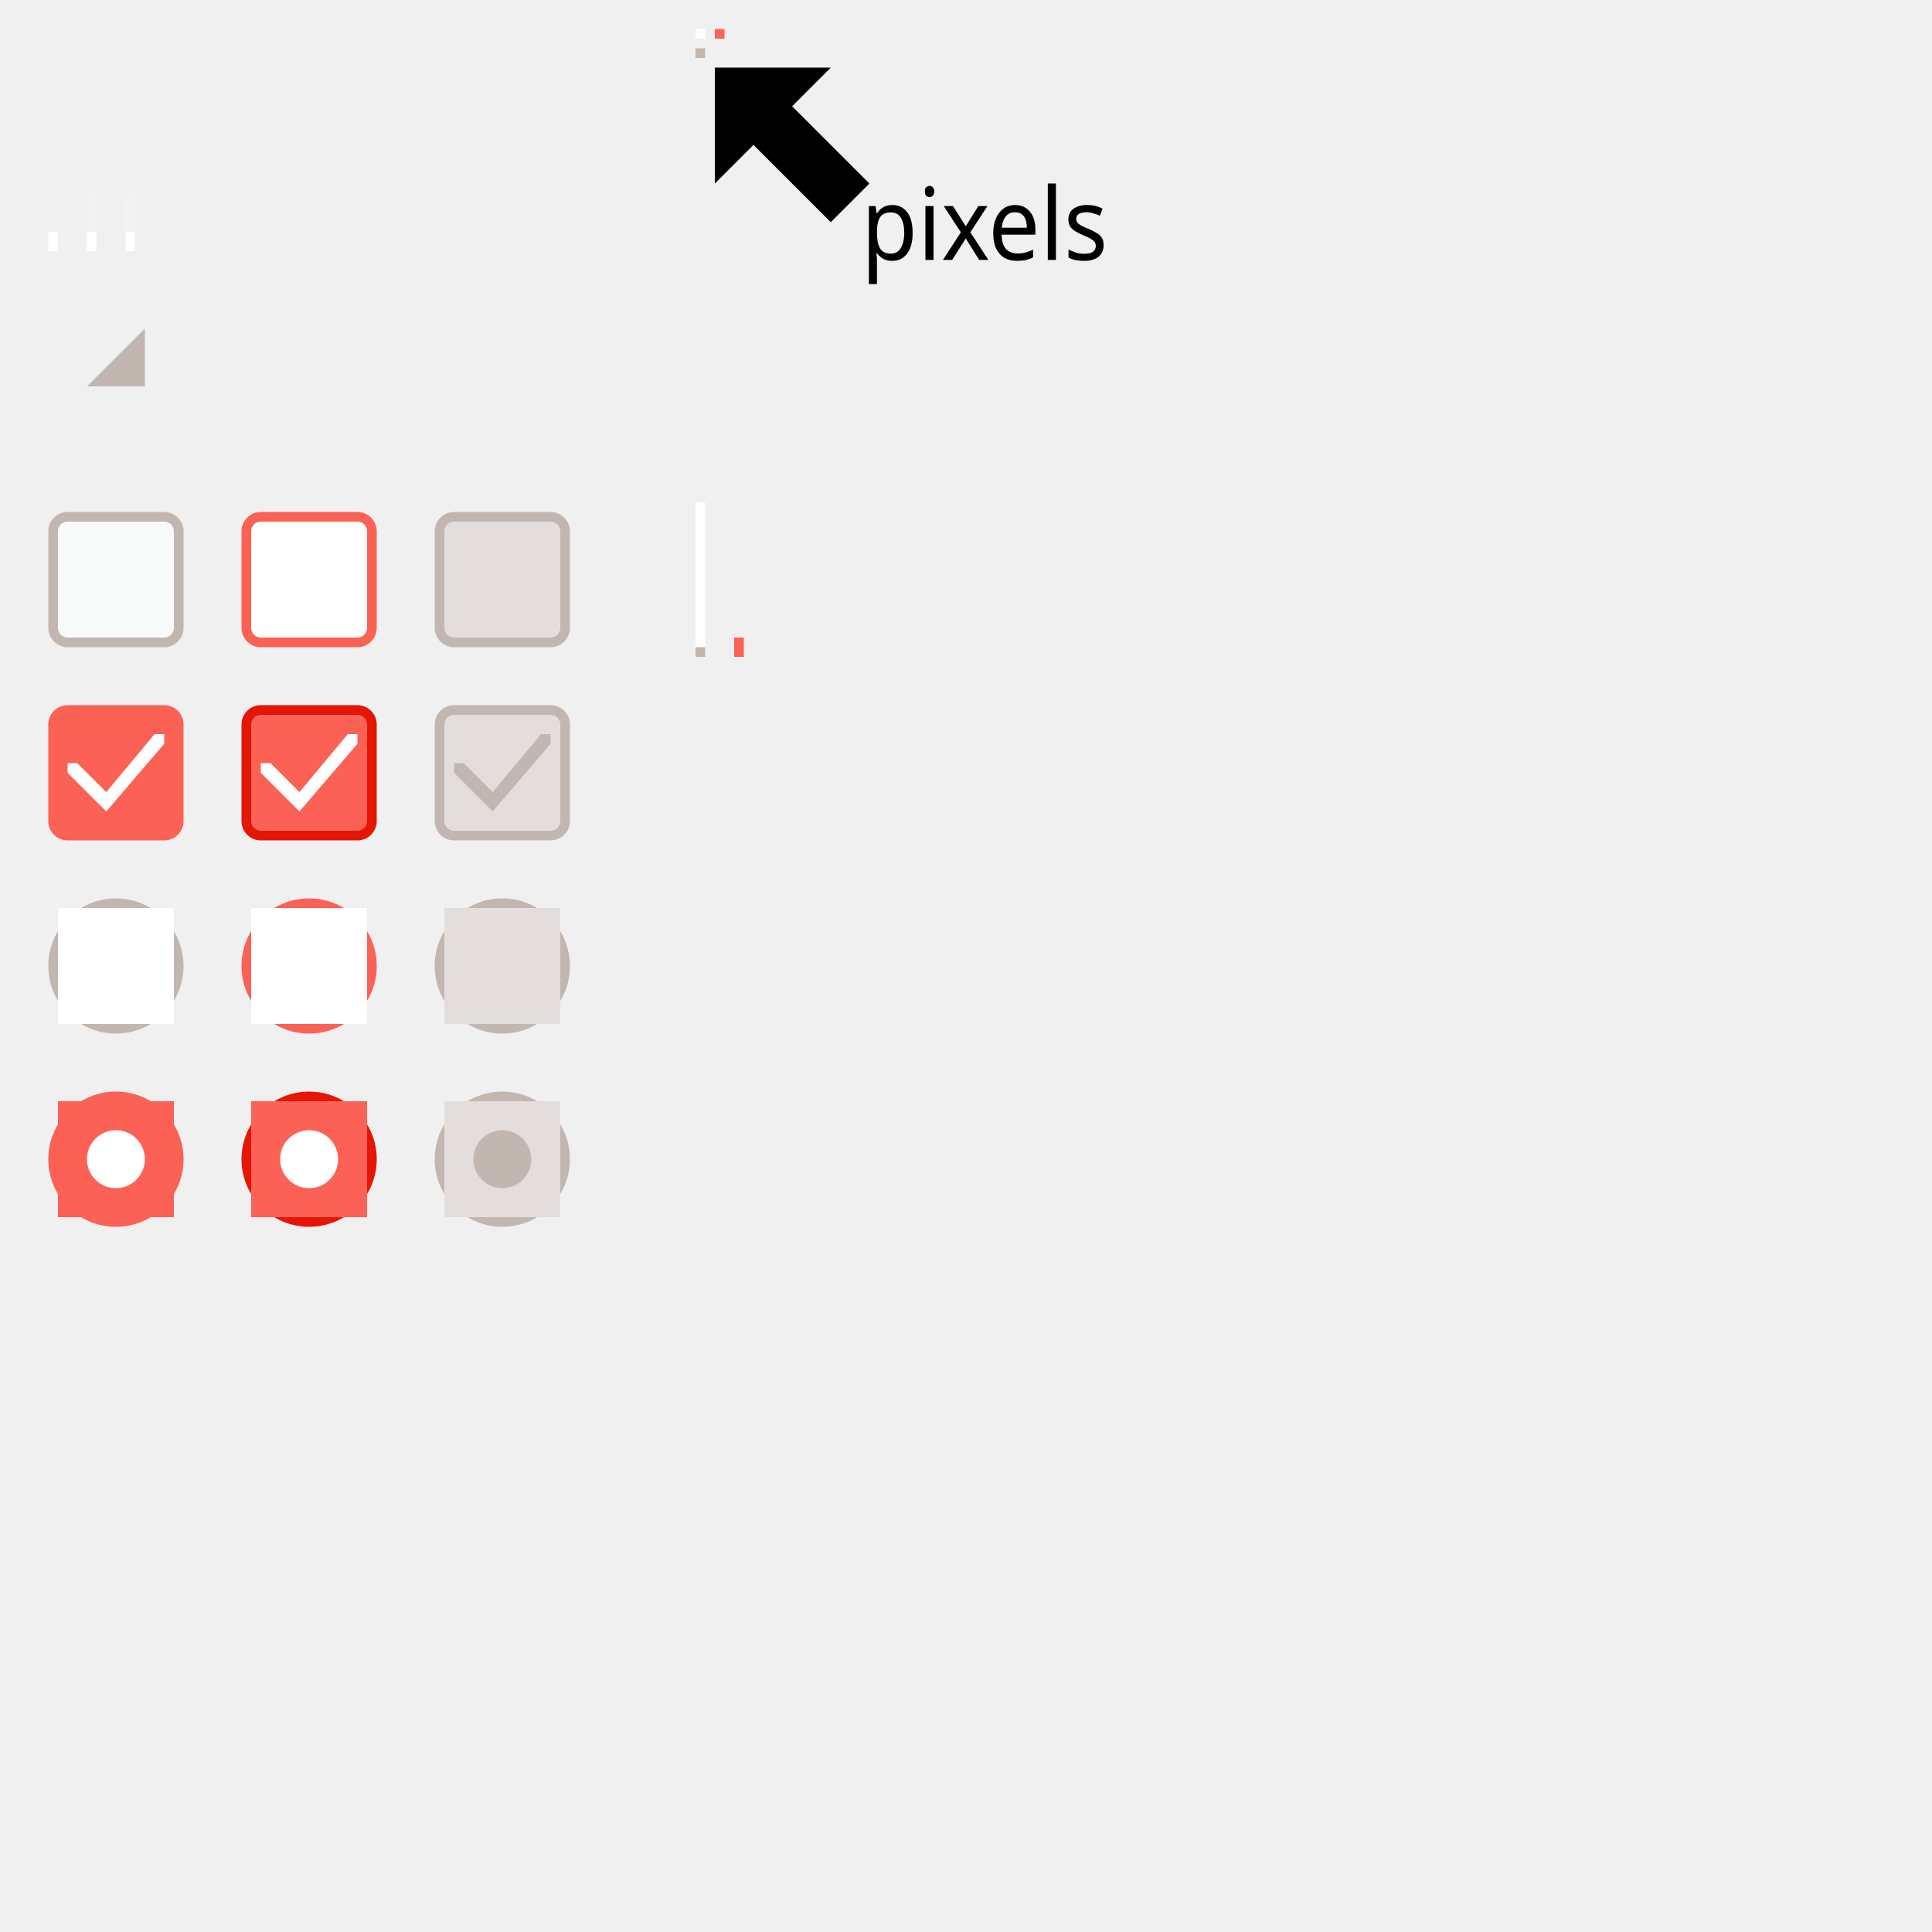
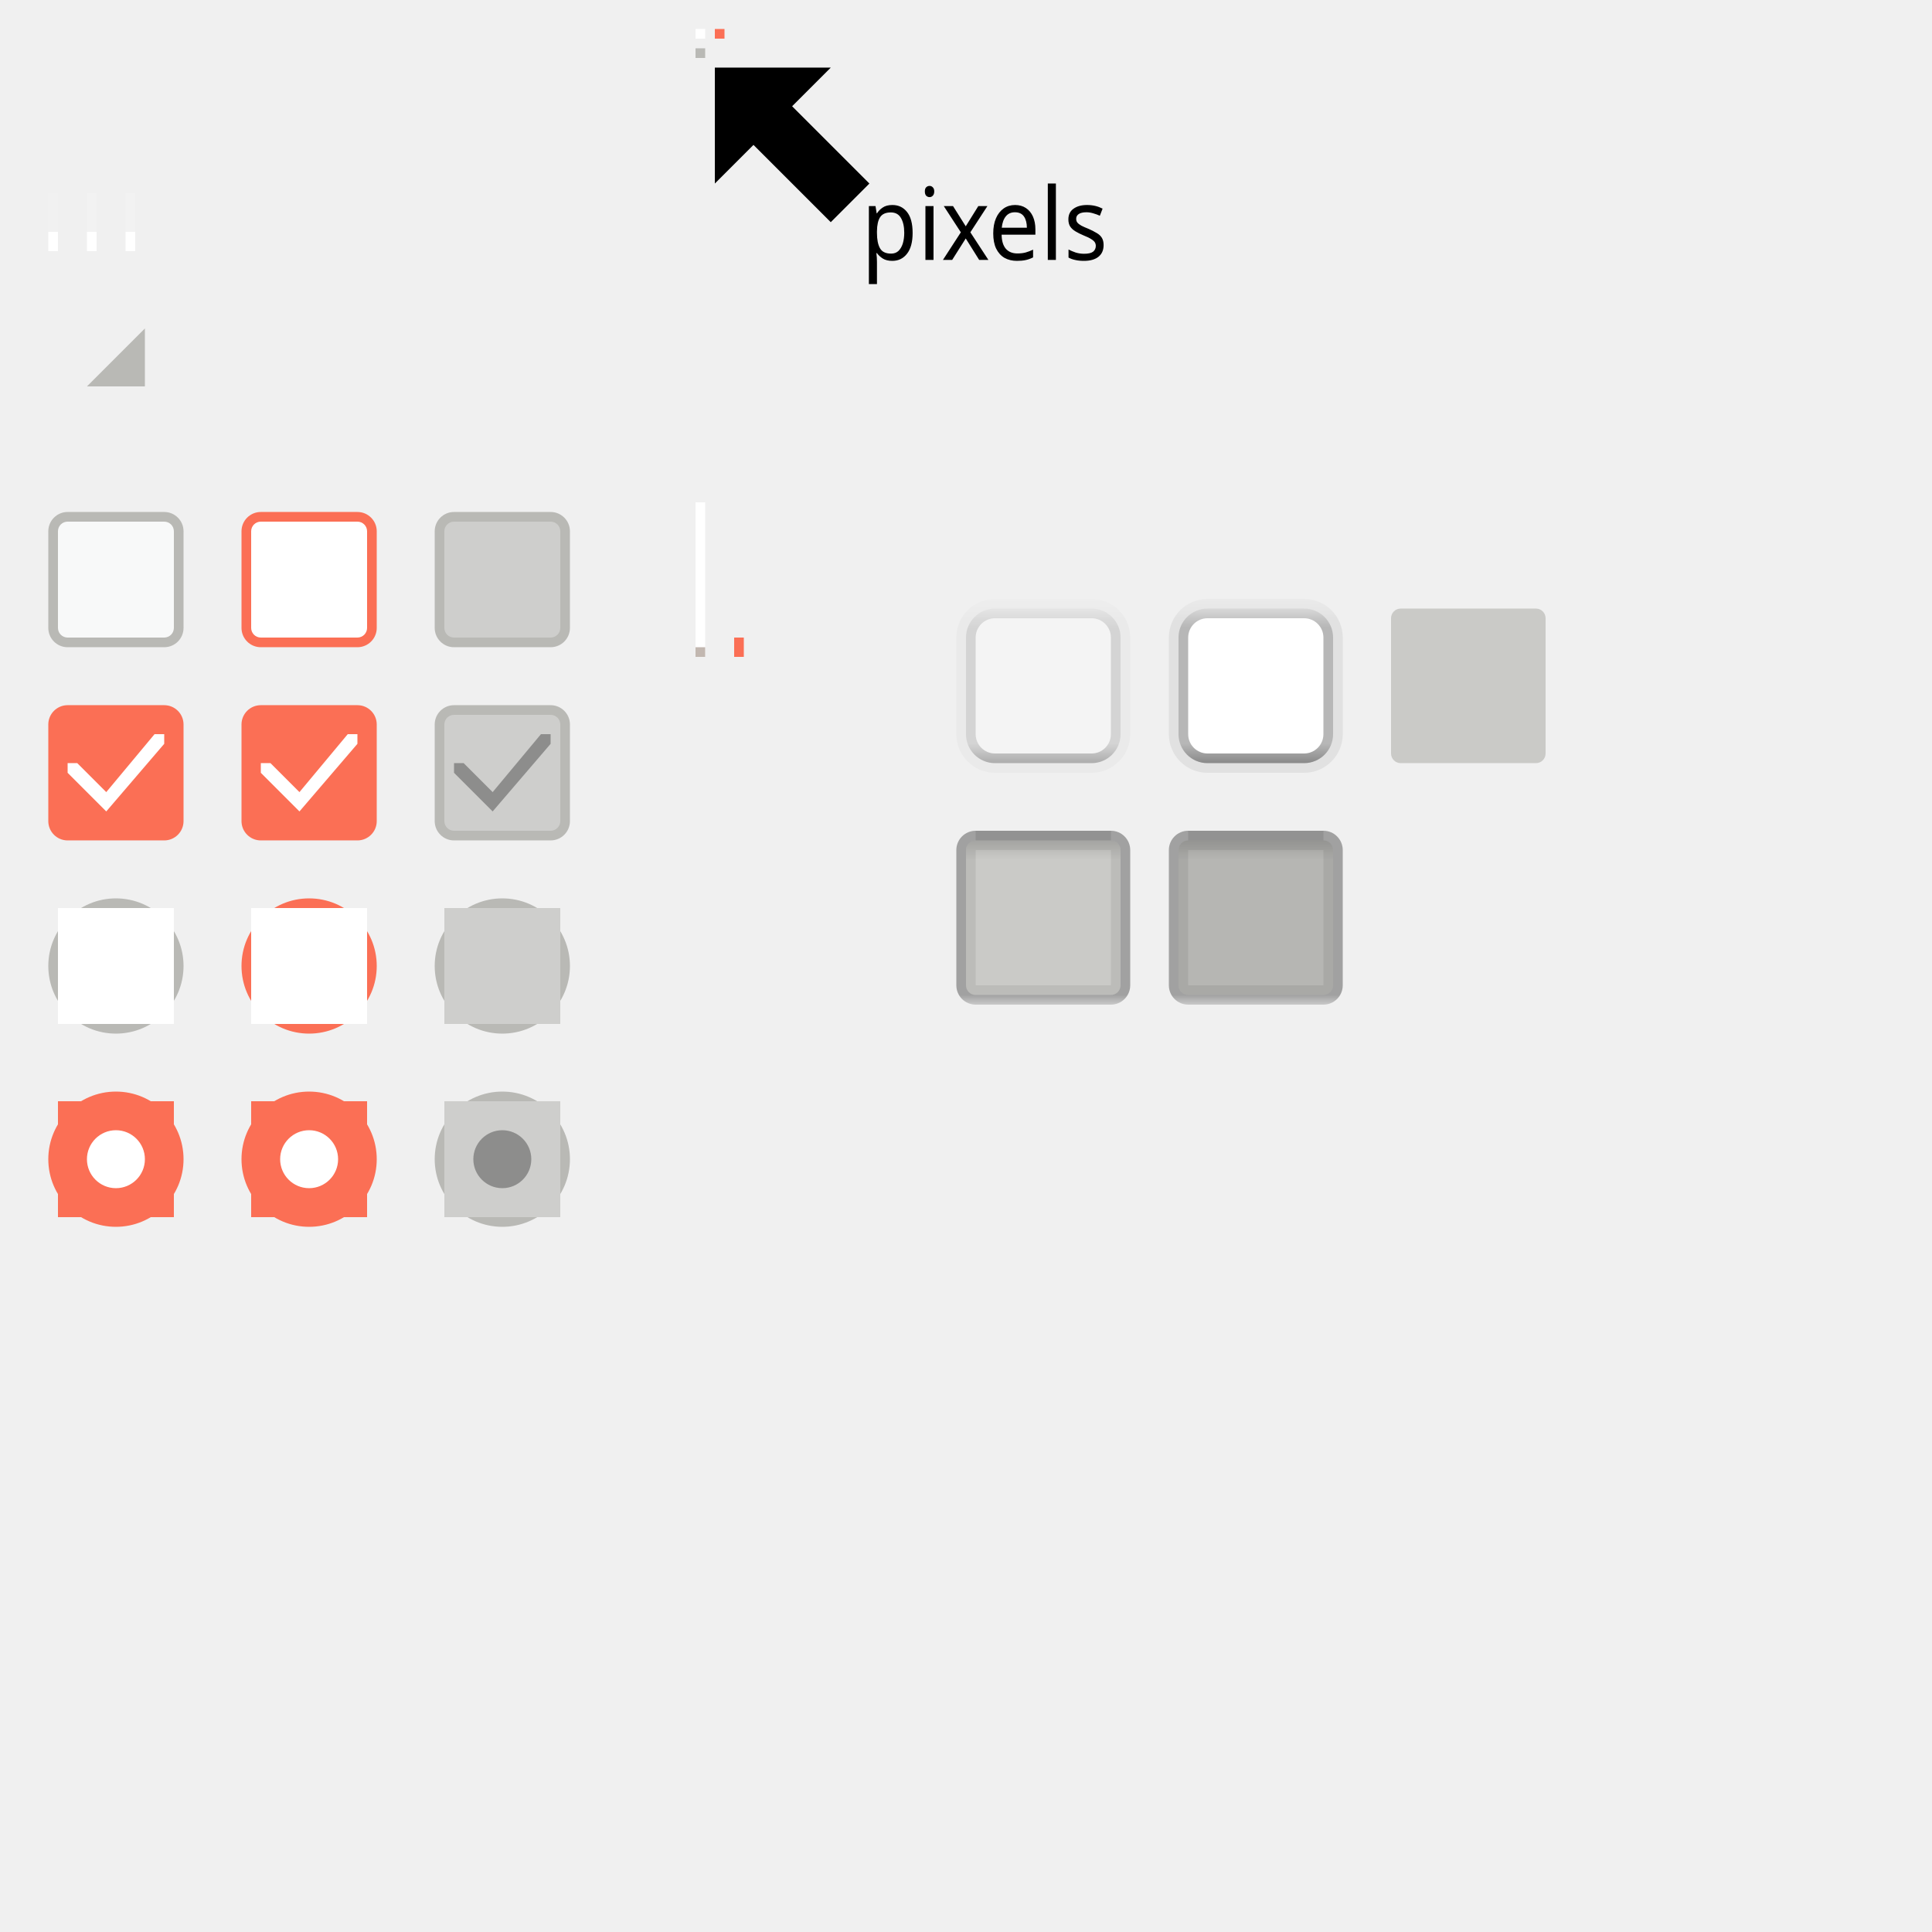
- <svg xmlns="http://www.w3.org/2000/svg" width="200" height="200" viewBox="0 0 200 200" id="svg2" version="1.1">
-   <defs id="defs4" />
+ <svg xmlns="http://www.w3.org/2000/svg" xmlns:xlink="http://www.w3.org/1999/xlink" width="200" height="200" viewBox="0 0 200 200" id="svg2" version="1.1">
+   <defs id="defs4">
+     <linearGradient xlink:href="#linearGradient1834" id="linearGradient1924" gradientUnits="userSpaceOnUse" gradientTransform="matrix(3.779528,0,0,3.779528,785,-487.8818)" x1="-173.302" y1="-119.454" x2="-173.302" y2="-119.983" />
+     <linearGradient id="linearGradient1834">
+       <stop style="stop-color:#000000;stop-opacity:0.125" offset="0" id="stop1830" />
+       <stop style="stop-color:#000000;stop-opacity:0;" offset="1" id="stop1832" />
+     </linearGradient>
+     <linearGradient xlink:href="#linearGradient1826" id="linearGradient1922" gradientUnits="userSpaceOnUse" gradientTransform="matrix(4.251969,0,0,4.251969,866.875,-430.4467)" x1="-173.302" y1="-123.452" x2="-173.302" y2="-123.923" />
+     <linearGradient id="linearGradient1826">
+       <stop style="stop-color:#000000;stop-opacity:0.329" offset="0" id="stop1822" />
+       <stop style="stop-color:#000000;stop-opacity:0;" offset="1" id="stop1824" />
+     </linearGradient>
+     <linearGradient gradientTransform="matrix(3.779528,0,0,3.779528,763,-487.8818)" xlink:href="#linearGradient1834" id="linearGradient1647-6" gradientUnits="userSpaceOnUse" x1="-173.302" y1="-119.454" x2="-173.302" y2="-119.983" />
+     <linearGradient xlink:href="#linearGradient1826" id="linearGradient1635-5" gradientUnits="userSpaceOnUse" x1="-173.302" y1="-123.452" x2="-173.302" y2="-123.923" gradientTransform="matrix(4.251969,0,0,4.251969,844.875,-430.4467)" />
+     <linearGradient xlink:href="#linearGradient1757" id="linearGradient1751" gradientUnits="userSpaceOnUse" gradientTransform="matrix(3.779528,0,0,3.779528,785,1382.842)" x1="-173.302" y1="-123.158" x2="-173.302" y2="-123.952" />
+     <linearGradient id="linearGradient1757">
+       <stop id="stop1753" offset="0" style="stop-color:#000000;stop-opacity:0.188" />
+       <stop id="stop1755" offset="1" style="stop-color:#000000;stop-opacity:0;" />
+     </linearGradient>
+     <linearGradient xlink:href="#linearGradient1769" id="linearGradient1747" gradientUnits="userSpaceOnUse" gradientTransform="matrix(3.779528,0,0,3.779528,785,1382.842)" x1="-173.302" y1="-119.454" x2="-173.302" y2="-119.983" />
+     <linearGradient id="linearGradient1769">
+       <stop style="stop-color:#000000;stop-opacity:0.251" offset="0" id="stop1765" />
+       <stop style="stop-color:#000000;stop-opacity:0;" offset="1" id="stop1767" />
+     </linearGradient>
+     <linearGradient xlink:href="#linearGradient1763" id="linearGradient1749" gradientUnits="userSpaceOnUse" gradientTransform="matrix(4.251969,0,0,4.251969,866.875,1440.278)" x1="-173.302" y1="-123.158" x2="-173.302" y2="-123.952" />
+     <linearGradient id="linearGradient1763">
+       <stop style="stop-color:#000000;stop-opacity:0.063" offset="0" id="stop1759" />
+       <stop style="stop-color:#000000;stop-opacity:0;" offset="1" id="stop1761" />
+     </linearGradient>
+     <linearGradient gradientTransform="matrix(3.779528,0,0,3.779528,763,1382.842)" xlink:href="#linearGradient1629" id="linearGradient1631" x1="-173.302" y1="-123.158" x2="-173.302" y2="-123.952" gradientUnits="userSpaceOnUse" />
+     <linearGradient id="linearGradient1629">
+       <stop style="stop-color:#000000;stop-opacity:0.094" offset="0" id="stop1625" />
+       <stop style="stop-color:#000000;stop-opacity:0;" offset="1" id="stop1627" />
+     </linearGradient>
+     <linearGradient xlink:href="#linearGradient1641" id="linearGradient1635" gradientUnits="userSpaceOnUse" x1="-173.302" y1="-123.158" x2="-173.302" y2="-123.952" gradientTransform="matrix(4.251969,0,0,4.251969,844.875,1440.278)" />
+     <linearGradient id="linearGradient1641">
+       <stop id="stop1637" offset="0" style="stop-color:#000000;stop-opacity:0.024" />
+       <stop id="stop1639" offset="1" style="stop-color:#000000;stop-opacity:0;" />
+     </linearGradient>
+     <linearGradient gradientTransform="matrix(3.779528,0,0,3.779528,763,1382.842)" xlink:href="#linearGradient1757" id="linearGradient1647" gradientUnits="userSpaceOnUse" x1="-173.302" y1="-119.454" x2="-173.302" y2="-119.983" />
+   </defs>
  <g id="layer1" transform="translate(0,-852.3622)">
    <g id="panel-btn-hover">
      <rect style="opacity:1;fill:#ffffff;fill-opacity:0.094;stroke:none;stroke-width:1;stroke-miterlimit:4;stroke-dasharray:none;stroke-dashoffset:0;stroke-opacity:0.51" id="rect4225" width="1" height="6" x="5" y="872.362" />
      <rect y="876.362" x="5" height="2" width="1" id="rect4227" style="opacity:1;fill:#ffffff;fill-opacity:1;stroke:none;stroke-width:1;stroke-miterlimit:4;stroke-dasharray:none;stroke-dashoffset:0;stroke-opacity:0.51" />
    </g>
    <rect style="opacity:1;fill:#000000;fill-opacity:0;stroke:none;stroke-width:1;stroke-miterlimit:4;stroke-dasharray:none;stroke-dashoffset:0;stroke-opacity:0.51" id="null" width="1" height="1" x="73" y="858.362" />
    <path style="opacity:1;fill:#000000;fill-opacity:1;stroke:none;stroke-width:1;stroke-miterlimit:4;stroke-dasharray:none;stroke-dashoffset:0;stroke-opacity:0.51" d="m 74,859.362 0,12 4,-4 8,8 4,-4 -8,-8 4,-4 -12,0 z" id="rect4299" />
    <text xml:space="preserve" style="font-style:normal;font-weight:normal;line-height:0%;font-family:sans-serif;letter-spacing:0px;word-spacing:0px;fill:#000000;fill-opacity:1;stroke:none;stroke-width:1px;stroke-linecap:butt;stroke-linejoin:miter;stroke-opacity:1" x="93.204" y="840.929" id="text4309" transform="scale(0.9563965,1.045592)">
      <tspan id="tspan4311" x="93.204" y="840.929" style="font-size:9.953px;line-height:1.25;font-family:sans-serif">pixels</tspan>
    </text>
    <g id="resize-grip">
      <rect y="882.362" x="5" height="13" width="13" id="rect4315" style="opacity:1;fill:#ffffff;fill-opacity:0;stroke:none;stroke-width:1;stroke-miterlimit:4;stroke-dasharray:none;stroke-dashoffset:0;stroke-opacity:0.51" />
-       <path id="path4317" d="M 15,892.362 H 9 l 6,-6 z" style="fill:#c2b7b0;fill-opacity:1;fill-rule:evenodd;stroke:none;stroke-width:1px;stroke-linecap:butt;stroke-linejoin:miter;stroke-opacity:1" />
+       <path id="path4317" d="M 15,892.362 H 9 l 6,-6 z" style="fill:#b9b9b5;fill-opacity:1;fill-rule:evenodd;stroke:none;stroke-width:1px;stroke-linecap:butt;stroke-linejoin:miter;stroke-opacity:1" />
    </g>
-     <rect style="opacity:1;fill:#c2b7b0;fill-opacity:1;stroke:none;stroke-width:1;stroke-miterlimit:4;stroke-dasharray:none;stroke-dashoffset:0;stroke-opacity:0.51" id="handle" width="1" height="1" x="72" y="857.362" />
+     <rect style="opacity:1;fill:#b9b9b5;fill-opacity:1;stroke:none;stroke-width:1;stroke-miterlimit:4;stroke-dasharray:none;stroke-dashoffset:0;stroke-opacity:0.51" id="handle" width="1" height="1" x="72" y="857.362" />
    <g id="column-header">
      <rect y="904.362" x="72" height="16" width="1" id="rect4269" style="opacity:1;fill:#ffffff;fill-opacity:1;stroke:none;stroke-opacity:1" />
      <rect style="opacity:1;fill:#c2b7b0;fill-opacity:1;stroke:none;stroke-opacity:1" id="rect4271" width="1" height="1" x="72" y="919.362" />
    </g>
    <g id="column-header-hover">
      <rect style="opacity:1;fill:#ffffff;fill-opacity:0;stroke:none;stroke-opacity:1" id="rect4279" width="1" height="16" x="76" y="904.362" />
-       <rect y="918.362" x="76" height="2" width="1" id="rect4281" style="opacity:1;fill:#fb6155;fill-opacity:1;stroke:none;stroke-opacity:1" />
+       <rect y="918.362" x="76" height="2" width="1" id="rect4281" style="opacity:1;fill:#fb6f55;fill-opacity:1;stroke:none;stroke-opacity:1" />
    </g>
    <g id="panel-btn-active">
      <rect y="872.362" x="9" height="6" width="1" id="rect4262" style="opacity:1;fill:#ffffff;fill-opacity:0.125;stroke:none;stroke-width:1;stroke-miterlimit:4;stroke-dasharray:none;stroke-dashoffset:0;stroke-opacity:0.51" />
      <rect style="opacity:1;fill:#ffffff;fill-opacity:1;stroke:none;stroke-width:1;stroke-miterlimit:4;stroke-dasharray:none;stroke-dashoffset:0;stroke-opacity:0.51" id="rect4264" width="1" height="2" x="9" y="876.362" />
    </g>
    <g id="panel-btn-active-hover">
      <rect style="opacity:1;fill:#ffffff;fill-opacity:0.157;stroke:none;stroke-width:1;stroke-miterlimit:4;stroke-dasharray:none;stroke-dashoffset:0;stroke-opacity:0.51" id="rect4282" width="1" height="6" x="13" y="872.362" />
      <rect y="876.362" x="13" height="2" width="1" id="rect4284" style="opacity:1;fill:#ffffff;fill-opacity:1;stroke:none;stroke-width:1;stroke-miterlimit:4;stroke-dasharray:none;stroke-dashoffset:0;stroke-opacity:0.51" />
    </g>
    <rect y="855.362" x="72" height="1" width="1" id="base-color" style="opacity:1;fill:#ffffff;fill-opacity:1;stroke:none;stroke-width:1;stroke-miterlimit:4;stroke-dasharray:none;stroke-dashoffset:0;stroke-opacity:0.51" />
-     <rect style="opacity:1;fill:#fb6155;fill-opacity:1;stroke:none;stroke-width:1;stroke-miterlimit:4;stroke-dasharray:none;stroke-dashoffset:0;stroke-opacity:0.51" id="selected-color" width="1" height="1" x="74" y="855.362" />
+     <rect style="opacity:1;fill:#fb6f55;fill-opacity:1;stroke:none;stroke-width:1;stroke-miterlimit:4;stroke-dasharray:none;stroke-dashoffset:0;stroke-opacity:0.51" id="selected-color" width="1" height="1" x="74" y="855.362" />
    <g id="radio-unchecked" transform="translate(72)">
-       <rect style="opacity:1;fill:#c2b7b0;fill-opacity:1;stroke:none;stroke-opacity:1" id="rect4787" width="14" height="14" x="-67" y="945.362" ry="7" />
+       <rect style="opacity:1;fill:#b9b9b5;fill-opacity:1;stroke:none;stroke-opacity:1" id="rect4787" width="14" height="14" x="-67" y="945.362" ry="7" />
      <rect rx="0" ry="6" y="946.362" x="-66" height="12" width="12" id="rect4789" style="opacity:1;fill:#ffffff;fill-opacity:1;stroke:none;stroke-opacity:1" />
      <rect ry="0" y="945.362" x="-67" height="14" width="14" id="rect4791" style="opacity:1;fill:none;fill-opacity:1;stroke:none;stroke-width:2;stroke-miterlimit:4;stroke-dasharray:none;stroke-dashoffset:0;stroke-opacity:1" />
    </g>
    <g id="checkbox-unchecked">
-       <rect ry="2" y="905.362" x="5" height="14" width="14" id="rect4807" style="opacity:1;fill:#c2b7b0;fill-opacity:1;stroke:none;stroke-opacity:1" />
+       <rect ry="2" y="905.362" x="5" height="14" width="14" id="rect4807" style="opacity:1;fill:#b9b9b5;fill-opacity:1;stroke:none;stroke-opacity:1" />
      <rect style="opacity:1;fill:#f8f9f9;fill-opacity:1;stroke:none;stroke-opacity:1" id="rect4809" width="12" height="12" x="6" y="906.362" ry="1" />
      <rect style="opacity:1;fill:none;fill-opacity:1;stroke:none;stroke-width:2;stroke-miterlimit:4;stroke-dasharray:none;stroke-dashoffset:0;stroke-opacity:1" id="rect4811" width="14" height="14" x="5" y="905.362" ry="0" />
    </g>
    <g id="checkbox-unchecked-hover">
-       <rect style="opacity:1;fill:#fb6155;fill-opacity:1;stroke:none;stroke-opacity:1" id="rect4819" width="14" height="14" x="25" y="905.362" ry="2" />
+       <rect style="opacity:1;fill:#fb6f55;fill-opacity:1;stroke:none;stroke-opacity:1" id="rect4819" width="14" height="14" x="25" y="905.362" ry="2" />
      <rect ry="1" y="906.362" x="26" height="12" width="12" id="rect4821" style="opacity:1;fill:#ffffff;fill-opacity:1;stroke:none;stroke-opacity:1" />
      <rect ry="0" y="905.362" x="25" height="14" width="14" id="rect4823" style="opacity:1;fill:none;fill-opacity:1;stroke:none;stroke-width:2;stroke-miterlimit:4;stroke-dasharray:none;stroke-dashoffset:0;stroke-opacity:1" />
    </g>
    <g id="radio-unchecked-hover" transform="translate(72)">
-       <rect ry="7" y="945.362" x="-47" height="14" width="14" id="rect4831" style="opacity:1;fill:#fb6155;fill-opacity:1;stroke:none;stroke-opacity:1" />
+       <rect ry="7" y="945.362" x="-47" height="14" width="14" id="rect4831" style="opacity:1;fill:#fb6f55;fill-opacity:1;stroke:none;stroke-opacity:1" />
      <rect style="opacity:1;fill:#ffffff;fill-opacity:1;stroke:none;stroke-opacity:1" id="rect4833" width="12" height="12" x="-46" y="946.362" ry="6" rx="0" />
      <rect style="opacity:1;fill:none;fill-opacity:1;stroke:none;stroke-width:2;stroke-miterlimit:4;stroke-dasharray:none;stroke-dashoffset:0;stroke-opacity:1" id="rect4835" width="14" height="14" x="-47" y="945.362" ry="0" />
    </g>
    <g id="checkbox-unchecked-insensitive">
-       <rect style="opacity:1;fill:#c2b7b0;fill-opacity:1;stroke:none;stroke-opacity:1" id="rect4851" width="14" height="14" x="45" y="905.362" ry="2" />
-       <rect ry="1" y="906.362" x="46" height="12" width="12" id="rect4853" style="opacity:1;fill:#e3dedb;fill-opacity:1;stroke:none;stroke-opacity:1" />
+       <rect style="opacity:1;fill:#b9b9b5;fill-opacity:1;stroke:none;stroke-opacity:1" id="rect4851" width="14" height="14" x="45" y="905.362" ry="2" />
+       <rect ry="1" y="906.362" x="46" height="12" width="12" id="rect4853" style="opacity:1;fill:#cececc;fill-opacity:1;stroke:none;stroke-opacity:1" />
      <rect ry="0" y="905.362" x="45" height="14" width="14" id="rect4855" style="opacity:1;fill:none;fill-opacity:1;stroke:none;stroke-width:2;stroke-miterlimit:4;stroke-dasharray:none;stroke-dashoffset:0;stroke-opacity:1" />
    </g>
    <g id="radio-unchecked-insensitive" transform="translate(72)">
-       <rect ry="7" y="945.362" x="-27" height="14" width="14" id="rect4885" style="opacity:1;fill:#c2b7b0;fill-opacity:1;stroke:none;stroke-opacity:1" />
-       <rect style="opacity:1;fill:#e3dedb;fill-opacity:1;stroke:none;stroke-opacity:1" id="rect4887" width="12" height="12" x="-26" y="946.362" ry="6" rx="0" />
+       <rect ry="7" y="945.362" x="-27" height="14" width="14" id="rect4885" style="opacity:1;fill:#b9b9b5;fill-opacity:1;stroke:none;stroke-opacity:1" />
+       <rect style="opacity:1;fill:#cececc;fill-opacity:1;stroke:none;stroke-opacity:1" id="rect4887" width="12" height="12" x="-26" y="946.362" ry="6" rx="0" />
      <rect style="opacity:1;fill:none;fill-opacity:1;stroke:none;stroke-width:2;stroke-miterlimit:4;stroke-dasharray:none;stroke-dashoffset:0;stroke-opacity:1" id="rect4889" width="14" height="14" x="-27" y="945.362" ry="0" />
    </g>
    <g id="radio-checked" transform="translate(72)">
-       <rect ry="7" y="965.362" x="-67" height="14" width="14" id="rect4986" style="opacity:1;fill:#fb6155;fill-opacity:1;stroke:none;stroke-opacity:1" />
-       <rect style="opacity:1;fill:#fb6155;fill-opacity:1;stroke:none;stroke-opacity:1" id="rect4988" width="12" height="12" x="-66" y="966.362" ry="6" rx="0" />
+       <rect ry="7" y="965.362" x="-67" height="14" width="14" id="rect4986" style="opacity:1;fill:#fb6f55;fill-opacity:1;stroke:none;stroke-opacity:1" />
+       <rect style="opacity:1;fill:#fb6f55;fill-opacity:1;stroke:none;stroke-opacity:1" id="rect4988" width="12" height="12" x="-66" y="966.362" ry="6" rx="0" />
      <rect style="opacity:1;fill:none;fill-opacity:1;stroke:none;stroke-width:2;stroke-miterlimit:4;stroke-dasharray:none;stroke-dashoffset:0;stroke-opacity:1" id="rect4990" width="14" height="14" x="-67" y="965.362" ry="0" />
      <path style="color:#bebebe;font-style:normal;font-variant:normal;font-weight:normal;font-stretch:normal;font-size:medium;line-height:normal;font-family:'Andale Mono';text-indent:0pt;text-align:start;text-decoration:none;text-decoration-line:none;letter-spacing:normal;word-spacing:normal;text-transform:none;direction:ltr;text-anchor:start;display:inline;overflow:visible;visibility:visible;fill:#ffffff;fill-opacity:1;fill-rule:nonzero;stroke:none;stroke-width:1.792;marker:none" id="path9555" d="m -60,969.362 c -1.656,0 -3,1.344 -3,3 0,1.656 1.344,3 3,3 1.656,0 3,-1.344 3,-3 0,-1.656 -1.344,-3 -3,-3 z" />
    </g>
    <g id="radio-checked-hover" transform="translate(72)">
-       <rect style="opacity:1;fill:#e51605;fill-opacity:1;stroke:none;stroke-opacity:1" id="rect4992" width="14" height="14" x="-47" y="965.362" ry="7" />
-       <rect rx="0" ry="6" y="966.362" x="-46" height="12" width="12" id="rect4994" style="opacity:1;fill:#fb6155;fill-opacity:1;stroke:none;stroke-opacity:1" />
+       <rect style="opacity:1;fill:#fb6f55;fill-opacity:1;stroke:none;stroke-opacity:1" id="rect4992" width="14" height="14" x="-47" y="965.362" ry="7" />
+       <rect rx="0" ry="6" y="966.362" x="-46" height="12" width="12" id="rect4994" style="opacity:1;fill:#fb6f55;fill-opacity:1;stroke:none;stroke-opacity:1" />
      <rect ry="0" y="965.362" x="-47" height="14" width="14" id="rect4996" style="opacity:1;fill:none;fill-opacity:1;stroke:none;stroke-width:2;stroke-miterlimit:4;stroke-dasharray:none;stroke-dashoffset:0;stroke-opacity:1" />
      <path d="m -40,969.362 c -1.656,0 -3,1.344 -3,3 0,1.656 1.344,3 3,3 1.656,0 3,-1.344 3,-3 0,-1.656 -1.344,-3 -3,-3 z" id="path5679" style="color:#bebebe;font-style:normal;font-variant:normal;font-weight:normal;font-stretch:normal;font-size:medium;line-height:normal;font-family:'Andale Mono';text-indent:0pt;text-align:start;text-decoration:none;text-decoration-line:none;letter-spacing:normal;word-spacing:normal;text-transform:none;direction:ltr;text-anchor:start;display:inline;overflow:visible;visibility:visible;fill:#ffffff;fill-opacity:1;fill-rule:nonzero;stroke:none;stroke-width:1.792;marker:none" />
    </g>
    <g id="radio-checked-insensitive" transform="translate(72)">
-       <rect style="opacity:1;fill:#c2b7b0;fill-opacity:1;stroke:none;stroke-opacity:1" id="rect4998" width="14" height="14" x="-27" y="965.362" ry="7" />
-       <rect rx="0" ry="6" y="966.362" x="-26" height="12" width="12" id="rect5000" style="opacity:1;fill:#e3dedb;fill-opacity:1;stroke:none;stroke-opacity:1" />
+       <rect style="opacity:1;fill:#b9b9b5;fill-opacity:1;stroke:none;stroke-opacity:1" id="rect4998" width="14" height="14" x="-27" y="965.362" ry="7" />
+       <rect rx="0" ry="6" y="966.362" x="-26" height="12" width="12" id="rect5000" style="opacity:1;fill:#cececc;fill-opacity:1;stroke:none;stroke-opacity:1" />
      <rect ry="0" y="965.362" x="-27" height="14" width="14" id="rect5002" style="opacity:1;fill:none;fill-opacity:1;stroke:none;stroke-width:2;stroke-miterlimit:4;stroke-dasharray:none;stroke-dashoffset:0;stroke-opacity:1" />
-       <path style="color:#bebebe;font-style:normal;font-variant:normal;font-weight:normal;font-stretch:normal;font-size:medium;line-height:normal;font-family:'Andale Mono';text-indent:0pt;text-align:start;text-decoration:none;text-decoration-line:none;letter-spacing:normal;word-spacing:normal;text-transform:none;direction:ltr;text-anchor:start;display:inline;overflow:visible;visibility:visible;fill:#c2b7b0;fill-opacity:1;fill-rule:nonzero;stroke:none;stroke-width:1.792;marker:none" id="path5681" d="m -20,969.362 c -1.656,0 -3,1.344 -3,3 0,1.656 1.344,3 3,3 1.656,0 3,-1.344 3,-3 0,-1.656 -1.344,-3 -3,-3 z" />
+       <path style="color:#bebebe;font-style:normal;font-variant:normal;font-weight:normal;font-stretch:normal;font-size:medium;line-height:normal;font-family:'Andale Mono';text-indent:0pt;text-align:start;text-decoration:none;text-decoration-line:none;letter-spacing:normal;word-spacing:normal;text-transform:none;direction:ltr;text-anchor:start;display:inline;overflow:visible;visibility:visible;fill:#8d8d8c;fill-opacity:1;fill-rule:nonzero;stroke:none;stroke-width:1.792;marker:none" id="path5681" d="m -20,969.362 c -1.656,0 -3,1.344 -3,3 0,1.656 1.344,3 3,3 1.656,0 3,-1.344 3,-3 0,-1.656 -1.344,-3 -3,-3 z" />
    </g>
    <g id="checkbox-checked">
-       <rect style="opacity:1;fill:#fb6155;fill-opacity:1;stroke:none;stroke-opacity:1" id="rect4968" width="14" height="14" x="5" y="925.362" ry="2" />
-       <rect ry="1" y="926.362" x="6" height="12" width="12" id="rect4970" style="opacity:1;fill:#fb6155;fill-opacity:1;stroke:none;stroke-opacity:1" />
+       <rect style="opacity:1;fill:#fb6f55;fill-opacity:1;stroke:none;stroke-opacity:1" id="rect4968" width="14" height="14" x="5" y="925.362" ry="2" />
+       <rect ry="1" y="926.362" x="6" height="12" width="12" id="rect4970" style="opacity:1;fill:#fb6f55;fill-opacity:1;stroke:none;stroke-opacity:1" />
      <rect ry="0" y="925.362" x="5" height="14" width="14" id="rect4972" style="opacity:1;fill:none;fill-opacity:1;stroke:none;stroke-width:2;stroke-miterlimit:4;stroke-dasharray:none;stroke-dashoffset:0;stroke-opacity:1" />
      <path style="fill:#ffffff;fill-rule:evenodd;stroke:none;stroke-width:1px;stroke-linecap:butt;stroke-linejoin:miter;stroke-opacity:1" d="m 7,932.362 v -1 h 1 l 3,3 5,-6 h 1 v 1 l -6,7 -1,-1 z" id="path4170" />
    </g>
    <g id="checkbox-checked-hover">
-       <rect ry="2" y="925.362" x="25" height="14" width="14" id="rect4974" style="opacity:1;fill:#e51605;fill-opacity:1;stroke:none;stroke-opacity:1" />
-       <rect style="opacity:1;fill:#fb6155;fill-opacity:1;stroke:none;stroke-opacity:1" id="rect4976" width="12" height="12" x="26" y="926.362" ry="1" />
+       <rect ry="2" y="925.362" x="25" height="14" width="14" id="rect4974" style="opacity:1;fill:#fb6f55;fill-opacity:1;stroke:none;stroke-opacity:1" />
+       <rect style="opacity:1;fill:#fb6f55;fill-opacity:1;stroke:none;stroke-opacity:1" id="rect4976" width="12" height="12" x="26" y="926.362" ry="1" />
      <rect style="opacity:1;fill:none;fill-opacity:1;stroke:none;stroke-width:2;stroke-miterlimit:4;stroke-dasharray:none;stroke-dashoffset:0;stroke-opacity:1" id="rect4978" width="14" height="14" x="25" y="925.362" ry="0" />
      <path id="path2478" d="m 27,932.362 v -1 h 1 l 3,3 5,-6 h 1 v 1 l -6,7 -1,-1 z" style="fill:#ffffff;fill-rule:evenodd;stroke:none;stroke-width:1px;stroke-linecap:butt;stroke-linejoin:miter;stroke-opacity:1" />
    </g>
    <g id="checkbox-checked-insensitive">
-       <rect ry="2" y="925.362" x="45" height="14" width="14" id="rect4980" style="opacity:1;fill:#c2b7b0;fill-opacity:1;stroke:none;stroke-opacity:1" />
-       <rect style="opacity:1;fill:#e3dedb;fill-opacity:1;stroke:none;stroke-opacity:1" id="rect4982" width="12" height="12" x="46" y="926.362" ry="1" />
+       <rect ry="2" y="925.362" x="45" height="14" width="14" id="rect4980" style="opacity:1;fill:#b9b9b5;fill-opacity:1;stroke:none;stroke-opacity:1" />
+       <rect style="opacity:1;fill:#cececc;fill-opacity:1;stroke:none;stroke-opacity:1" id="rect4982" width="12" height="12" x="46" y="926.362" ry="1" />
      <rect style="opacity:1;fill:none;fill-opacity:1;stroke:none;stroke-width:2;stroke-miterlimit:4;stroke-dasharray:none;stroke-dashoffset:0;stroke-opacity:1" id="rect4984" width="14" height="14" x="45" y="925.362" ry="0" />
-       <path style="fill:#c2b7b0;fill-rule:evenodd;stroke:none;stroke-width:1px;stroke-linecap:butt;stroke-linejoin:miter;stroke-opacity:1;fill-opacity:1" d="m 47,932.362 v -1 h 1 l 3,3 5,-6 h 1 v 1 l -6,7 -1,-1 z" id="path2484" />
+       <path style="fill:#8d8d8c;fill-rule:evenodd;stroke:none;stroke-width:1px;stroke-linecap:butt;stroke-linejoin:miter;stroke-opacity:1;fill-opacity:1" d="m 47,932.362 v -1 h 1 l 3,3 5,-6 h 1 v 1 l -6,7 -1,-1 z" id="path2484" />
+     </g>
+     <g id="btn">
+       <rect ry="3" y="915.362" x="100" height="16" width="16" id="rect1643" style="fill:url(#linearGradient1647);fill-opacity:1;stroke:none;stroke-width:0.568" />
+       <rect ry="4" y="914.362" x="99" height="18" width="18" id="rect1633" style="fill:url(#linearGradient1635);fill-opacity:1;stroke:none;stroke-width:0.639" />
+       <rect style="fill:url(#linearGradient1631);fill-opacity:1;stroke:none;stroke-width:0.568" id="rect1623" width="16" height="16" x="100" y="915.362" ry="3" />
+       <rect ry="2" y="916.362" x="101" height="14" width="14" id="rect1619" style="fill:#f4f4f4;fill-opacity:1;stroke:none;stroke-width:0.497" />
+     </g>
+     <g id="btn-hover">
+       <rect style="fill:url(#linearGradient1749);fill-opacity:1;stroke:none;stroke-width:0.639" id="rect1741" width="18" height="18" x="121" y="914.362" ry="4" />
+       <rect style="fill:url(#linearGradient1747);fill-opacity:1;stroke:none;stroke-width:0.568" id="rect1739" width="16" height="16" x="122" y="915.362" ry="3" />
+       <rect ry="3" y="915.362" x="122" height="16" width="16" id="rect1743" style="fill:url(#linearGradient1751);fill-opacity:1;stroke:none;stroke-width:0.568" />
+       <rect style="fill:#ffffff;fill-opacity:1;stroke:none;stroke-width:0.497" id="rect1745" width="14" height="14" x="123" y="916.362" ry="2" />
+     </g>
+     <rect transform="scale(1,-1)" ry="1" y="-931.362" x="144" height="16" width="16" id="btn-insensitive" style="fill:#cacac7;fill-opacity:1;stroke:none;stroke-width:0.568" />
+     <g id="btn-active">
+       <rect transform="scale(1,-1)" ry="2" y="-956.362" x="99" height="18" width="18" id="rect1633-2" style="fill:url(#linearGradient1635-5);fill-opacity:1;stroke:none;stroke-width:0.639" />
+       <rect style="fill:#cacac7;fill-opacity:1;stroke:none;stroke-width:0.568" id="rect1623-7" width="16" height="16" x="100" y="939.362" ry="1" />
+       <rect transform="scale(1,-1)" ry="1" y="-955.362" x="100" height="16" width="16" id="rect1643-1" style="fill:url(#linearGradient1647-6);fill-opacity:1;stroke:none;stroke-width:0.568" />
+       <rect style="fill:none;fill-opacity:1;stroke:#000000;stroke-width:1;stroke-miterlimit:4;stroke-dasharray:none;stroke-opacity:0.071" id="rect1828" width="15" height="15" x="100.5" y="-954.862" ry="0.5" transform="scale(1,-1)" />
+       <rect y="938.362" x="101" height="1" width="14" id="rect1910" style="fill:#000000;fill-opacity:0.094;stroke:none" />
+     </g>
+     <g id="btn-active-hover">
+       <rect style="fill:url(#linearGradient1922);fill-opacity:1;stroke:none;stroke-width:0.639" id="rect1912" width="18" height="18" x="121" y="-956.362" ry="2" transform="scale(1,-1)" />
+       <rect ry="1" y="939.362" x="122" height="16" width="16" id="rect1914" style="fill:#b6b6b3;fill-opacity:1;stroke:none;stroke-width:0.568" />
+       <rect style="fill:url(#linearGradient1924);fill-opacity:1;stroke:none;stroke-width:0.568" id="rect1916" width="16" height="16" x="122" y="-955.362" ry="1" transform="scale(1,-1)" />
+       <rect transform="scale(1,-1)" ry="0.5" y="-954.862" x="122.5" height="15" width="15" id="rect1918" style="fill:none;fill-opacity:1;stroke:#000000;stroke-width:1;stroke-miterlimit:4;stroke-dasharray:none;stroke-opacity:0.071" />
+       <rect style="fill:#000000;fill-opacity:0.094;stroke:none" id="rect1920" width="14" height="1" x="123" y="938.362" />
    </g>
  </g>
</svg>
